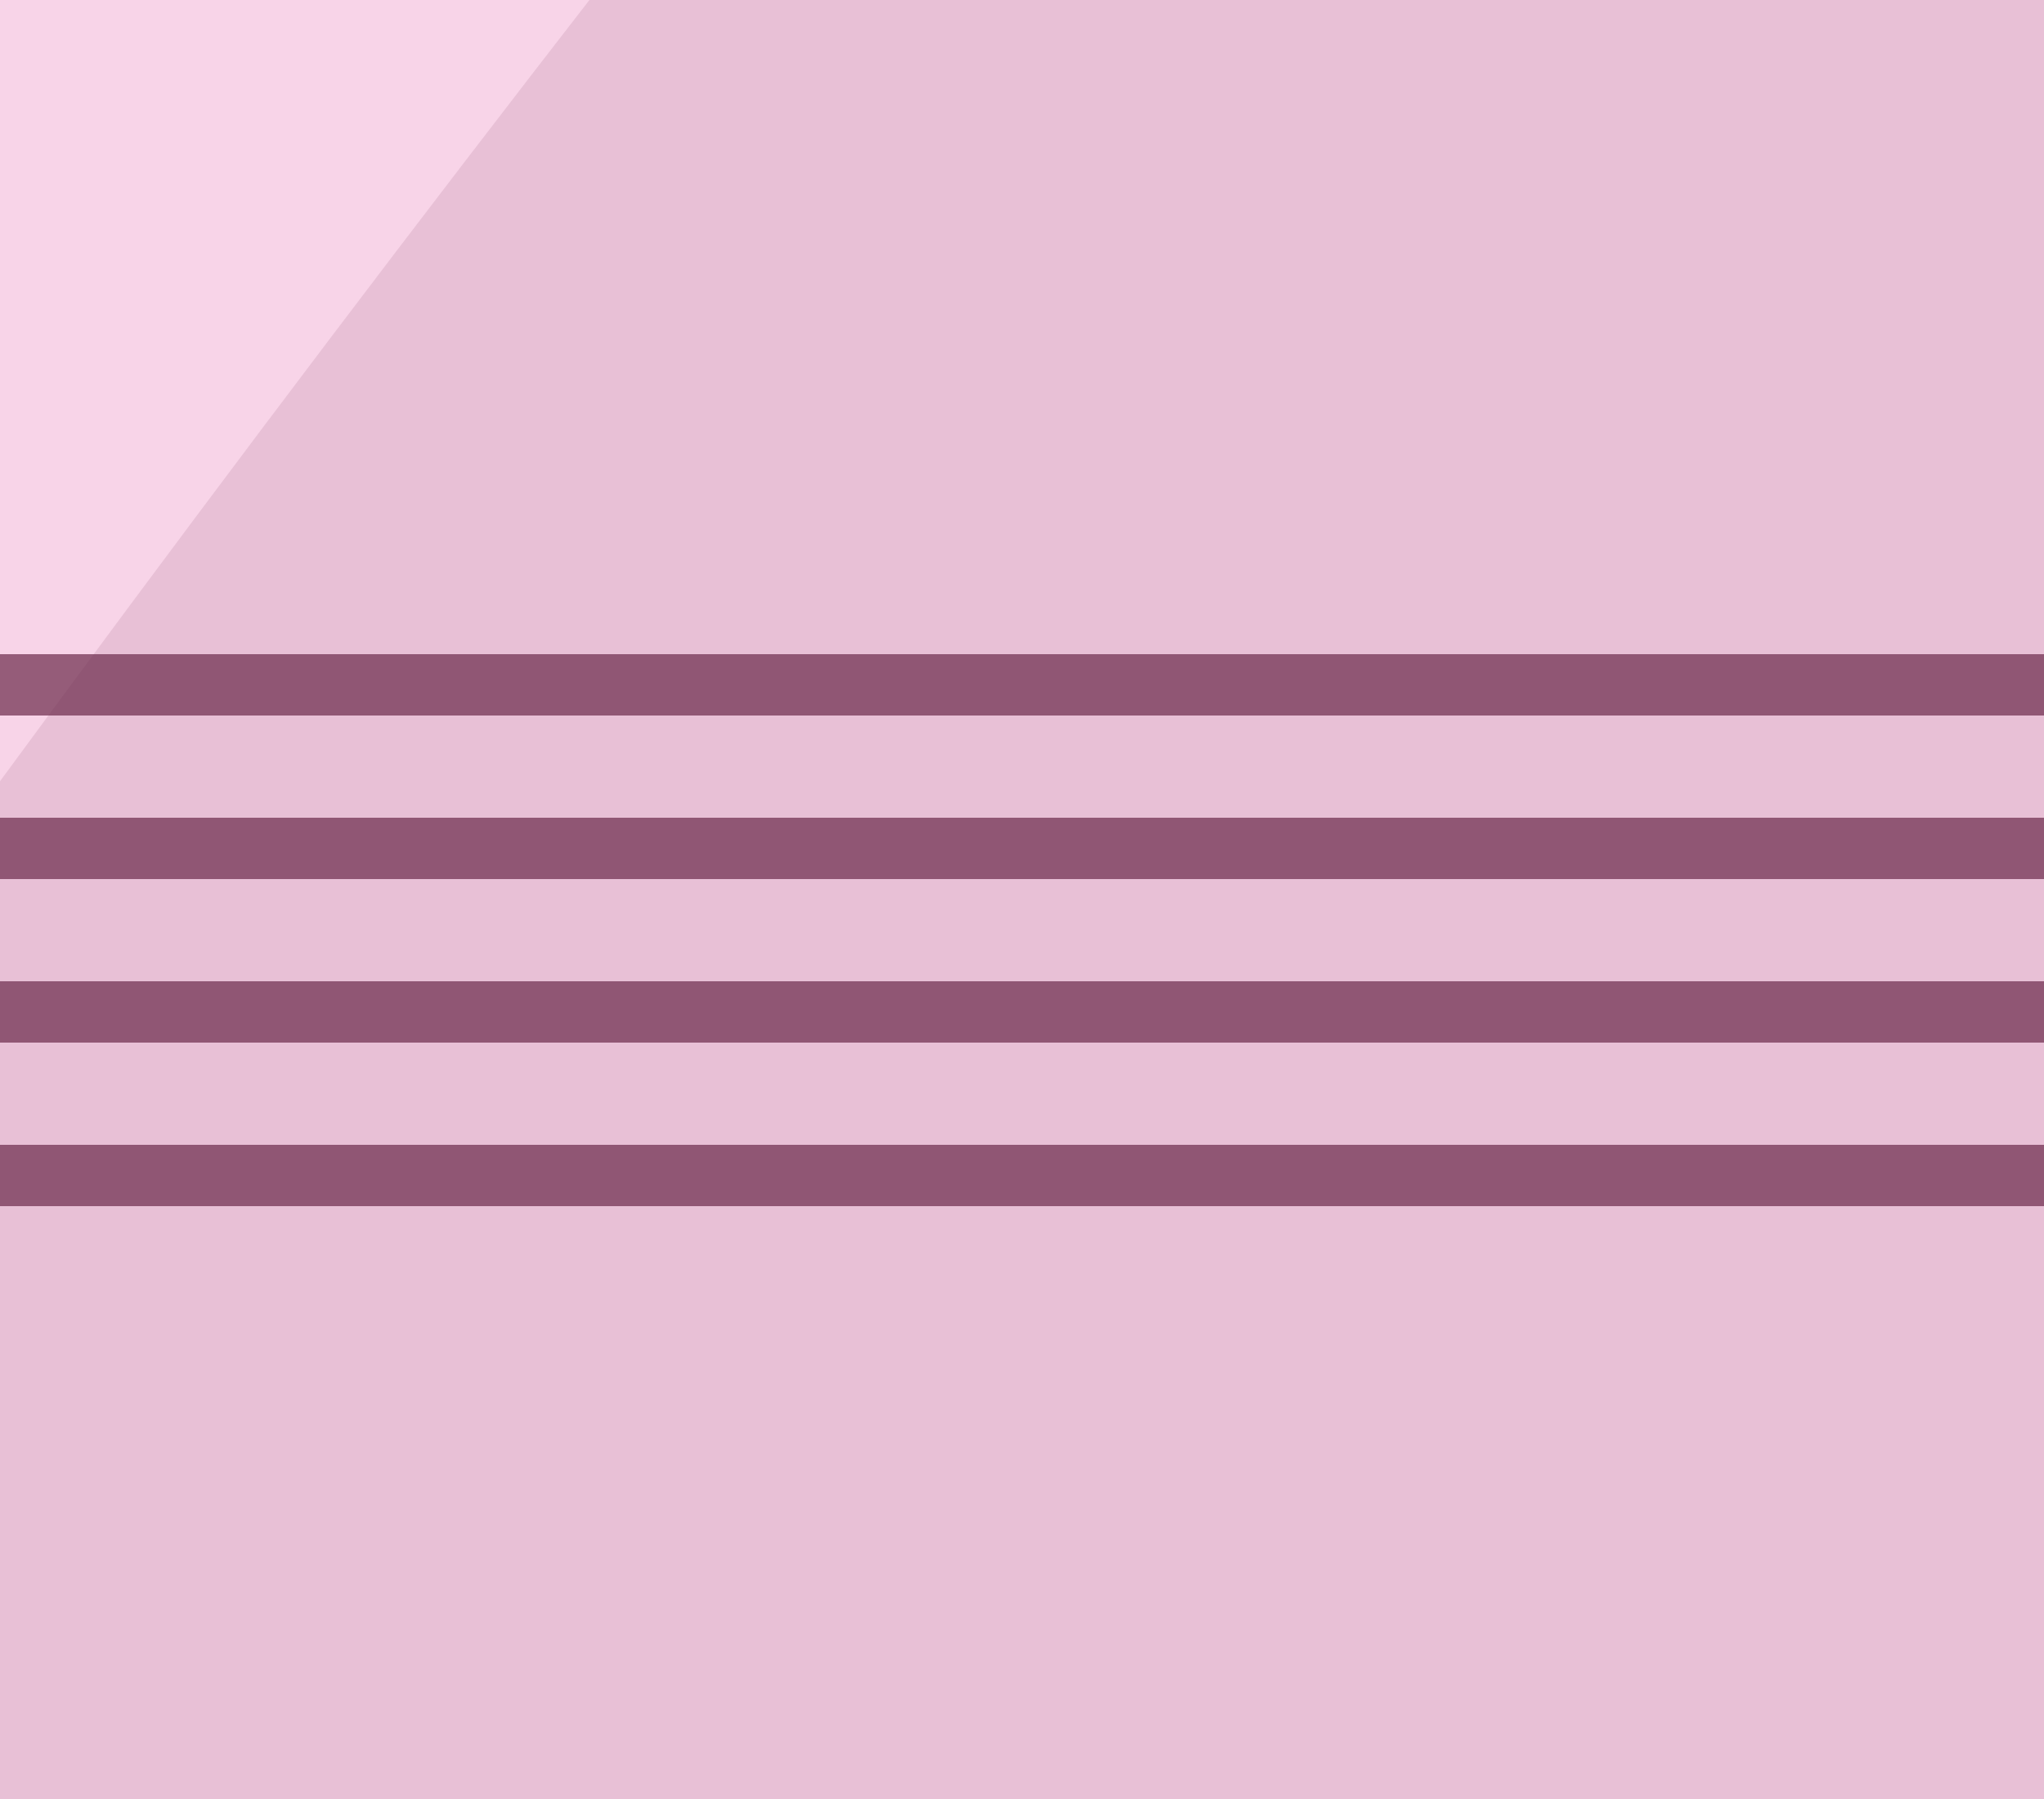
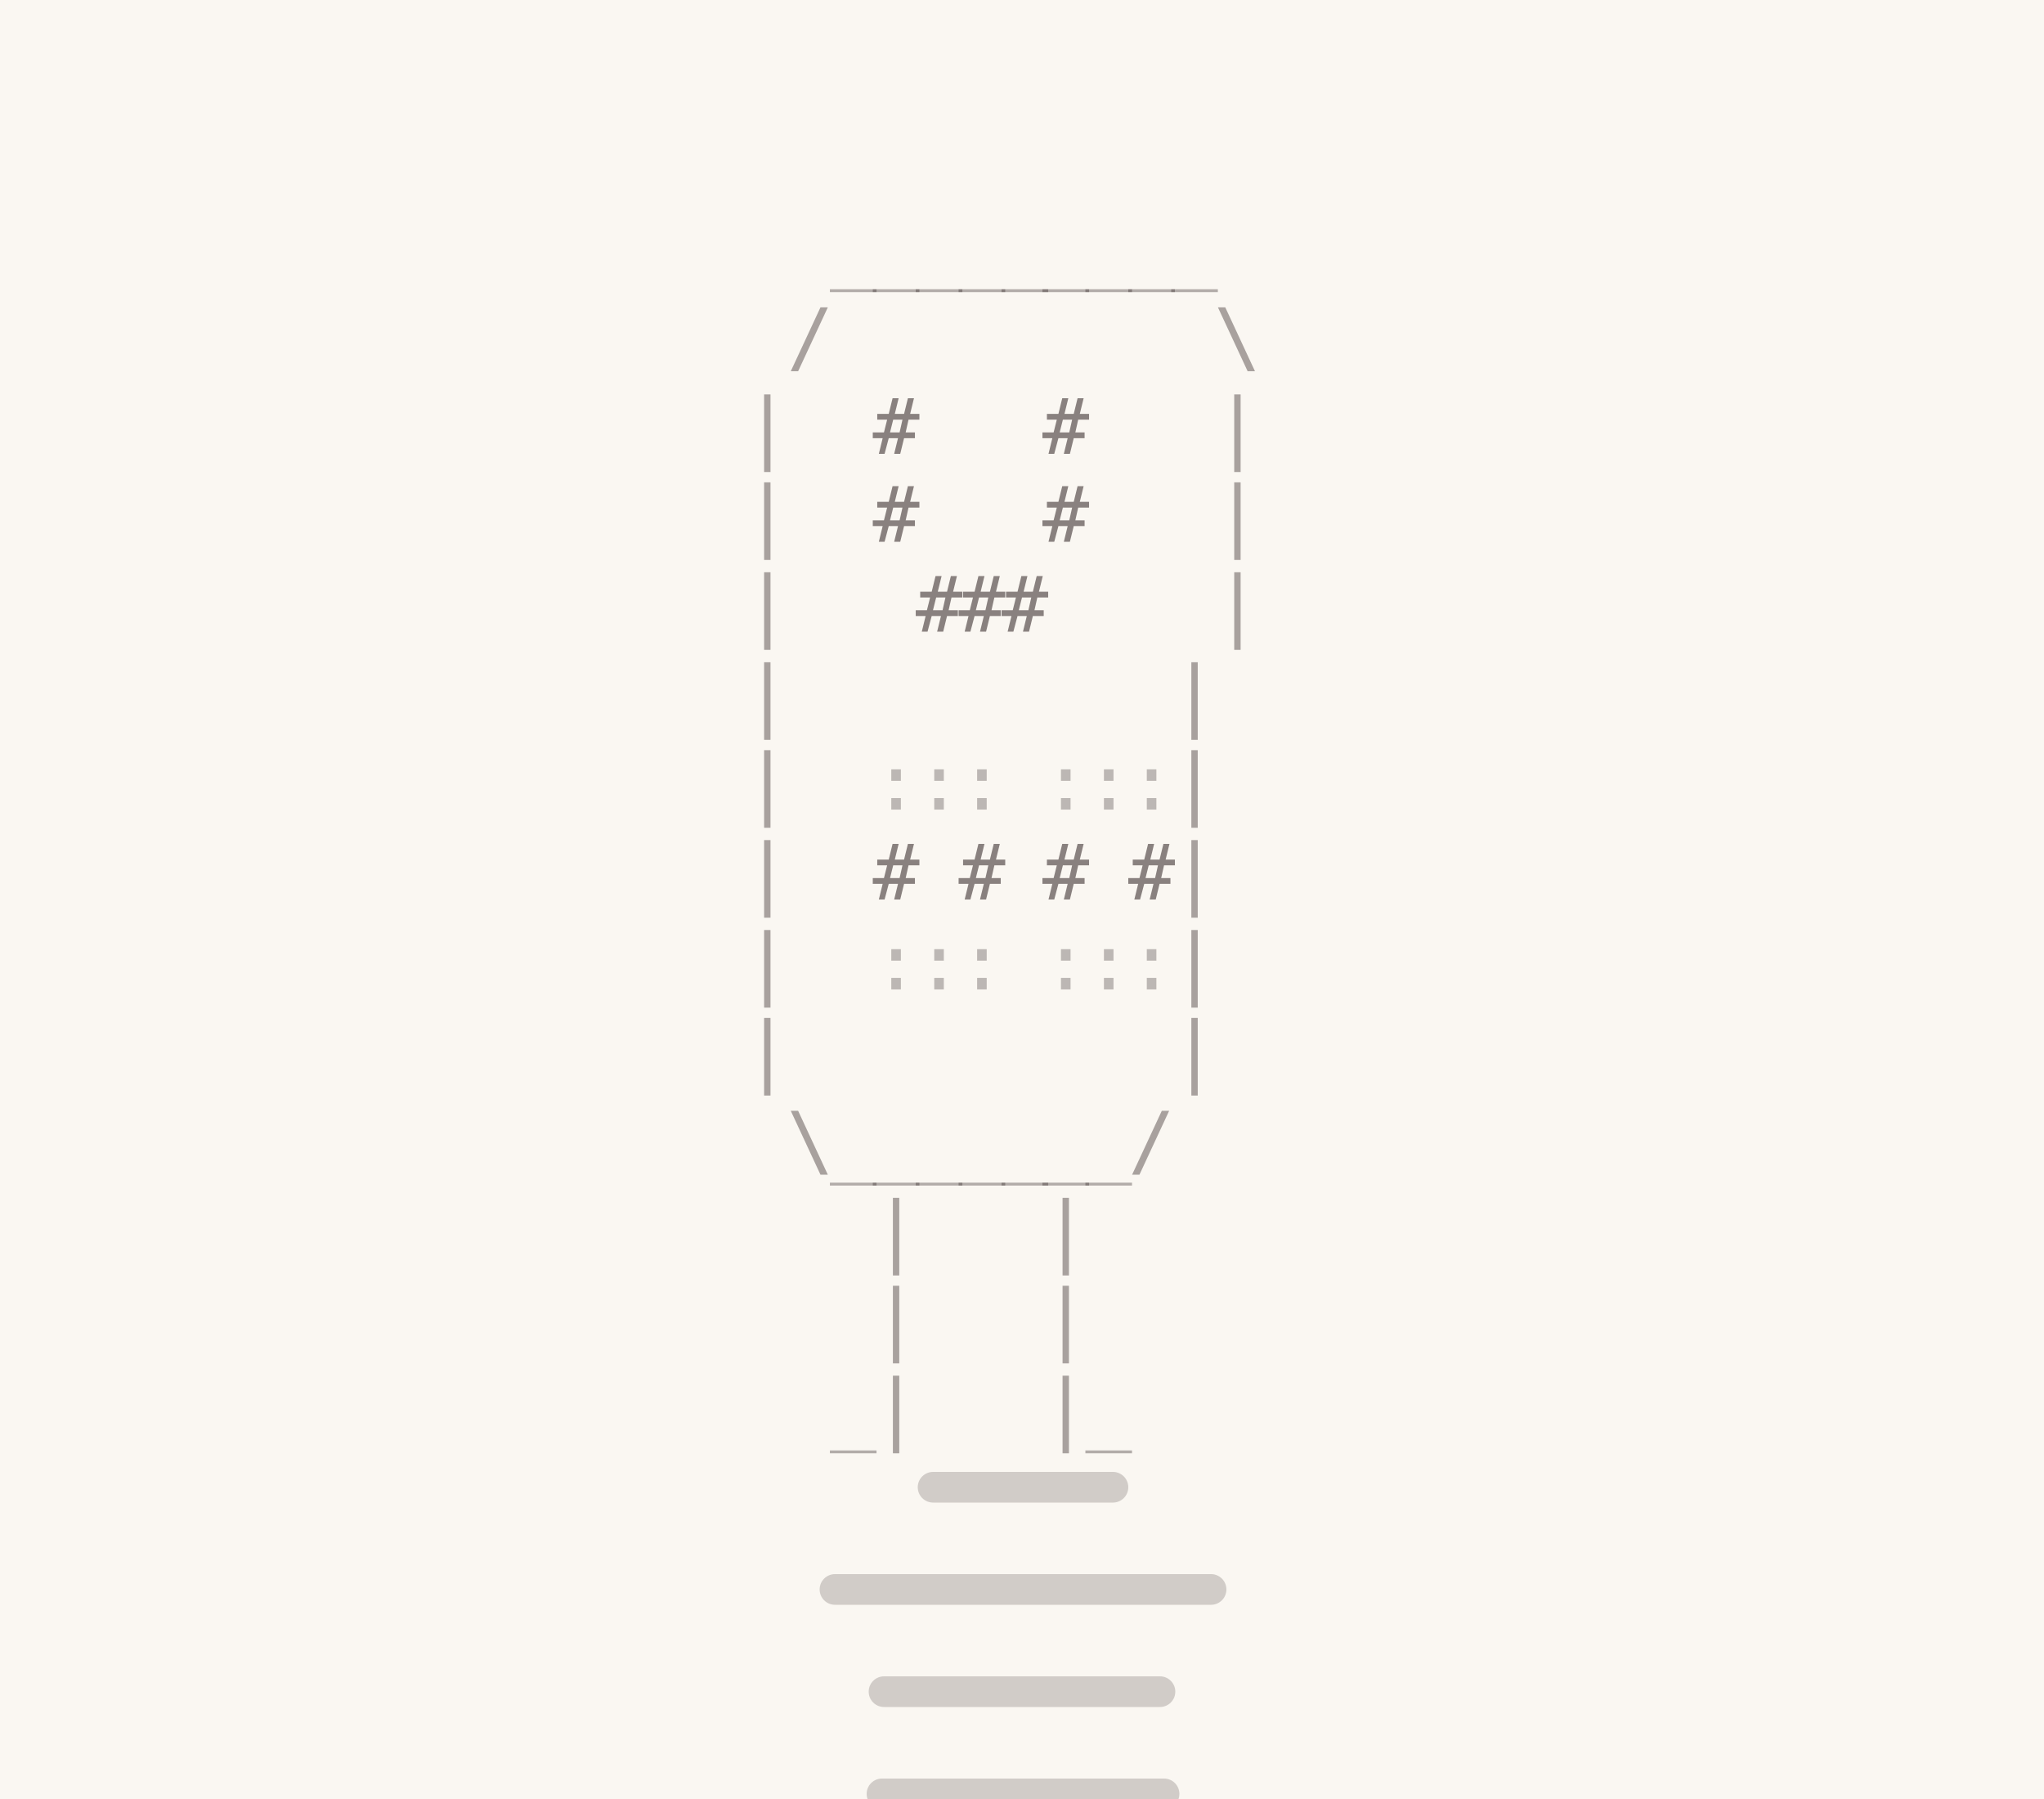
<svg xmlns="http://www.w3.org/2000/svg" viewBox="0 0 100 88">
-   <rect width="100" height="88" fill="#F8D4E8" />
-   <circle cx="2336.4" cy="3046.6" r="427.1" fill="#6B2A4A" opacity="4.265" />
-   <rect x="-449.3" y="40.0" width="998.6" height="3" rx="1.5" fill="#6B2A4A" opacity="0.7" />
-   <circle cx="2983.6" cy="2383.3" r="605.2" fill="#6B2A4A" opacity="-2.22" />
-   <circle cx="3633.4" cy="1947.4" r="781.0" fill="#6B2A4A" opacity="2.84" />
-   <circle cx="1453.4" cy="1103.2" r="1801.7" fill="#6B2A4A" opacity="0.12" />
-   <circle cx="1615.5" cy="2254.2" r="436.1" fill="#6B2A4A" opacity="-1.792" />
-   <circle cx="3703.8" cy="1876.4" r="1220.7" fill="#6B2A4A" opacity="2.365" />
-   <rect x="-184.0" y="32.0" width="467.9" height="3" rx="1.5" fill="#6B2A4A" opacity="0.7" />
-   <rect x="-599.8" y="56.0" width="1299.5" height="3" rx="1.5" fill="#6B2A4A" opacity="0.7" />
-   <circle cx="2983.6" cy="2873.3" r="1391.0" fill="#6B2A4A" opacity="7.529" />
-   <circle cx="502.6" cy="3730.6" r="279.4" fill="#6B2A4A" opacity="-2.761" />
-   <circle cx="1108.1" cy="4218.2" r="1727.1" fill="#6B2A4A" opacity="5.911" />
-   <rect x="-568.1" y="48.0" width="1236.2" height="3" rx="1.5" fill="#6B2A4A" opacity="0.7" />
+   <rect width="100" height="88" fill="#FAF7F2" />
+   <text x="40.6" y="13.4" font-size="3.8" font-family="monospace" fill="#2C2020" opacity="0.35">_</text>
+   <text x="42.7" y="13.4" font-size="3.8" font-family="monospace" fill="#2C2020" opacity="0.35">_</text>
+   <text x="44.8" y="13.4" font-size="3.8" font-family="monospace" fill="#2C2020" opacity="0.35">_</text>
+   <text x="46.9" y="13.4" font-size="3.8" font-family="monospace" fill="#2C2020" opacity="0.35">_</text>
+   <text x="49.0" y="13.4" font-size="3.8" font-family="monospace" fill="#2C2020" opacity="0.35">_</text>
+   <text x="51.0" y="13.4" font-size="3.8" font-family="monospace" fill="#2C2020" opacity="0.35">_</text>
+   <text x="53.1" y="13.4" font-size="3.8" font-family="monospace" fill="#2C2020" opacity="0.35">_</text>
+   <text x="55.2" y="13.4" font-size="3.8" font-family="monospace" fill="#2C2020" opacity="0.35">_</text>
+   <text x="57.3" y="13.4" font-size="3.8" font-family="monospace" fill="#2C2020" opacity="0.35">_</text>
+   <text x="38.5" y="17.8" font-size="3.8" font-family="monospace" fill="#2C2020" opacity="0.40">/</text>
+   <text x="59.4" y="17.8" font-size="3.8" font-family="monospace" fill="#2C2020" opacity="0.40">\</text>
+   <text x="36.4" y="22.2" font-size="3.8" font-family="monospace" fill="#2C2020" opacity="0.40">|</text>
+   <text x="42.7" y="22.2" font-size="3.8" font-family="monospace" fill="#2C2020" opacity="0.55">#</text>
+   <text x="51.0" y="22.2" font-size="3.8" font-family="monospace" fill="#2C2020" opacity="0.55">#</text>
+   <text x="59.4" y="22.2" font-size="3.8" font-family="monospace" fill="#2C2020" opacity="0.40">|</text>
+   <text x="36.4" y="26.5" font-size="3.8" font-family="monospace" fill="#2C2020" opacity="0.40">|</text>
+   <text x="42.7" y="26.5" font-size="3.8" font-family="monospace" fill="#2C2020" opacity="0.55">#</text>
+   <text x="51.0" y="26.5" font-size="3.8" font-family="monospace" fill="#2C2020" opacity="0.55">#</text>
+   <text x="59.4" y="26.5" font-size="3.8" font-family="monospace" fill="#2C2020" opacity="0.40">|</text>
+   <text x="36.4" y="30.9" font-size="3.8" font-family="monospace" fill="#2C2020" opacity="0.40">|</text>
+   <text x="44.8" y="30.9" font-size="3.8" font-family="monospace" fill="#2C2020" opacity="0.55">#</text>
+   <text x="46.9" y="30.9" font-size="3.8" font-family="monospace" fill="#2C2020" opacity="0.55">#</text>
+   <text x="49.0" y="30.9" font-size="3.8" font-family="monospace" fill="#2C2020" opacity="0.55">#</text>
+   <text x="59.4" y="30.9" font-size="3.8" font-family="monospace" fill="#2C2020" opacity="0.40">|</text>
+   <text x="36.4" y="35.3" font-size="3.8" font-family="monospace" fill="#2C2020" opacity="0.40">|</text>
+   <text x="57.3" y="35.3" font-size="3.8" font-family="monospace" fill="#2C2020" opacity="0.40">|</text>
+   <text x="36.4" y="39.6" font-size="3.8" font-family="monospace" fill="#2C2020" opacity="0.40">|</text>
+   <text x="42.7" y="39.6" font-size="3.8" font-family="monospace" fill="#2C2020" opacity="0.30">:</text>
+   <text x="44.8" y="39.6" font-size="3.8" font-family="monospace" fill="#2C2020" opacity="0.30">:</text>
+   <text x="46.9" y="39.6" font-size="3.8" font-family="monospace" fill="#2C2020" opacity="0.30">:</text>
+   <text x="51.0" y="39.6" font-size="3.8" font-family="monospace" fill="#2C2020" opacity="0.30">:</text>
+   <text x="53.1" y="39.6" font-size="3.8" font-family="monospace" fill="#2C2020" opacity="0.30">:</text>
+   <text x="55.2" y="39.6" font-size="3.8" font-family="monospace" fill="#2C2020" opacity="0.30">:</text>
+   <text x="57.3" y="39.6" font-size="3.8" font-family="monospace" fill="#2C2020" opacity="0.40">|</text>
+   <text x="36.4" y="44.0" font-size="3.8" font-family="monospace" fill="#2C2020" opacity="0.40">|</text>
+   <text x="42.7" y="44.0" font-size="3.8" font-family="monospace" fill="#2C2020" opacity="0.55">#</text>
+   <text x="46.9" y="44.0" font-size="3.8" font-family="monospace" fill="#2C2020" opacity="0.55">#</text>
+   <text x="51.0" y="44.0" font-size="3.8" font-family="monospace" fill="#2C2020" opacity="0.55">#</text>
+   <text x="55.2" y="44.0" font-size="3.8" font-family="monospace" fill="#2C2020" opacity="0.55">#</text>
+   <text x="57.3" y="44.0" font-size="3.8" font-family="monospace" fill="#2C2020" opacity="0.40">|</text>
+   <text x="36.4" y="48.4" font-size="3.8" font-family="monospace" fill="#2C2020" opacity="0.40">|</text>
+   <text x="42.7" y="48.4" font-size="3.8" font-family="monospace" fill="#2C2020" opacity="0.30">:</text>
+   <text x="44.8" y="48.4" font-size="3.8" font-family="monospace" fill="#2C2020" opacity="0.30">:</text>
+   <text x="46.9" y="48.4" font-size="3.8" font-family="monospace" fill="#2C2020" opacity="0.30">:</text>
+   <text x="51.0" y="48.4" font-size="3.8" font-family="monospace" fill="#2C2020" opacity="0.30">:</text>
+   <text x="53.1" y="48.4" font-size="3.8" font-family="monospace" fill="#2C2020" opacity="0.30">:</text>
+   <text x="55.2" y="48.4" font-size="3.8" font-family="monospace" fill="#2C2020" opacity="0.30">:</text>
+   <text x="57.3" y="48.4" font-size="3.8" font-family="monospace" fill="#2C2020" opacity="0.40">|</text>
+   <text x="36.4" y="52.7" font-size="3.8" font-family="monospace" fill="#2C2020" opacity="0.40">|</text>
+   <text x="57.3" y="52.7" font-size="3.8" font-family="monospace" fill="#2C2020" opacity="0.40">|</text>
+   <text x="38.5" y="57.1" font-size="3.8" font-family="monospace" fill="#2C2020" opacity="0.40">\</text>
+   <text x="40.6" y="57.1" font-size="3.8" font-family="monospace" fill="#2C2020" opacity="0.35">_</text>
+   <text x="42.7" y="57.1" font-size="3.8" font-family="monospace" fill="#2C2020" opacity="0.35">_</text>
+   <text x="44.8" y="57.1" font-size="3.8" font-family="monospace" fill="#2C2020" opacity="0.35">_</text>
+   <text x="46.9" y="57.1" font-size="3.8" font-family="monospace" fill="#2C2020" opacity="0.35">_</text>
+   <text x="49.0" y="57.1" font-size="3.8" font-family="monospace" fill="#2C2020" opacity="0.35">_</text>
+   <text x="51.0" y="57.1" font-size="3.8" font-family="monospace" fill="#2C2020" opacity="0.35">_</text>
+   <text x="53.1" y="57.1" font-size="3.8" font-family="monospace" fill="#2C2020" opacity="0.35">_</text>
+   <text x="55.2" y="57.1" font-size="3.8" font-family="monospace" fill="#2C2020" opacity="0.40">/</text>
+   <text x="42.7" y="61.5" font-size="3.8" font-family="monospace" fill="#2C2020" opacity="0.40">|</text>
+   <text x="51.0" y="61.5" font-size="3.8" font-family="monospace" fill="#2C2020" opacity="0.40">|</text>
+   <text x="42.7" y="65.8" font-size="3.8" font-family="monospace" fill="#2C2020" opacity="0.40">|</text>
+   <text x="51.0" y="65.8" font-size="3.8" font-family="monospace" fill="#2C2020" opacity="0.40">|</text>
+   <text x="40.6" y="70.2" font-size="3.8" font-family="monospace" fill="#2C2020" opacity="0.35">_</text>
+   <text x="42.7" y="70.2" font-size="3.8" font-family="monospace" fill="#2C2020" opacity="0.40">|</text>
+   <text x="51.0" y="70.2" font-size="3.8" font-family="monospace" fill="#2C2020" opacity="0.40">|</text>
+   <text x="53.1" y="70.2" font-size="3.8" font-family="monospace" fill="#2C2020" opacity="0.35">_</text>
+   <rect x="44.9" y="72.0" width="10.3" height="1.5" rx="0.75" fill="#2C2020" opacity="0.20" />
+   <rect x="40.1" y="77.0" width="19.9" height="1.5" rx="0.75" fill="#2C2020" opacity="0.20" />
+   <rect x="42.5" y="82.0" width="15.0" height="1.5" rx="0.75" fill="#2C2020" opacity="0.20" />
+   <rect x="42.4" y="87.0" width="15.3" height="1.5" rx="0.75" fill="#2C2020" opacity="0.20" />
</svg>
